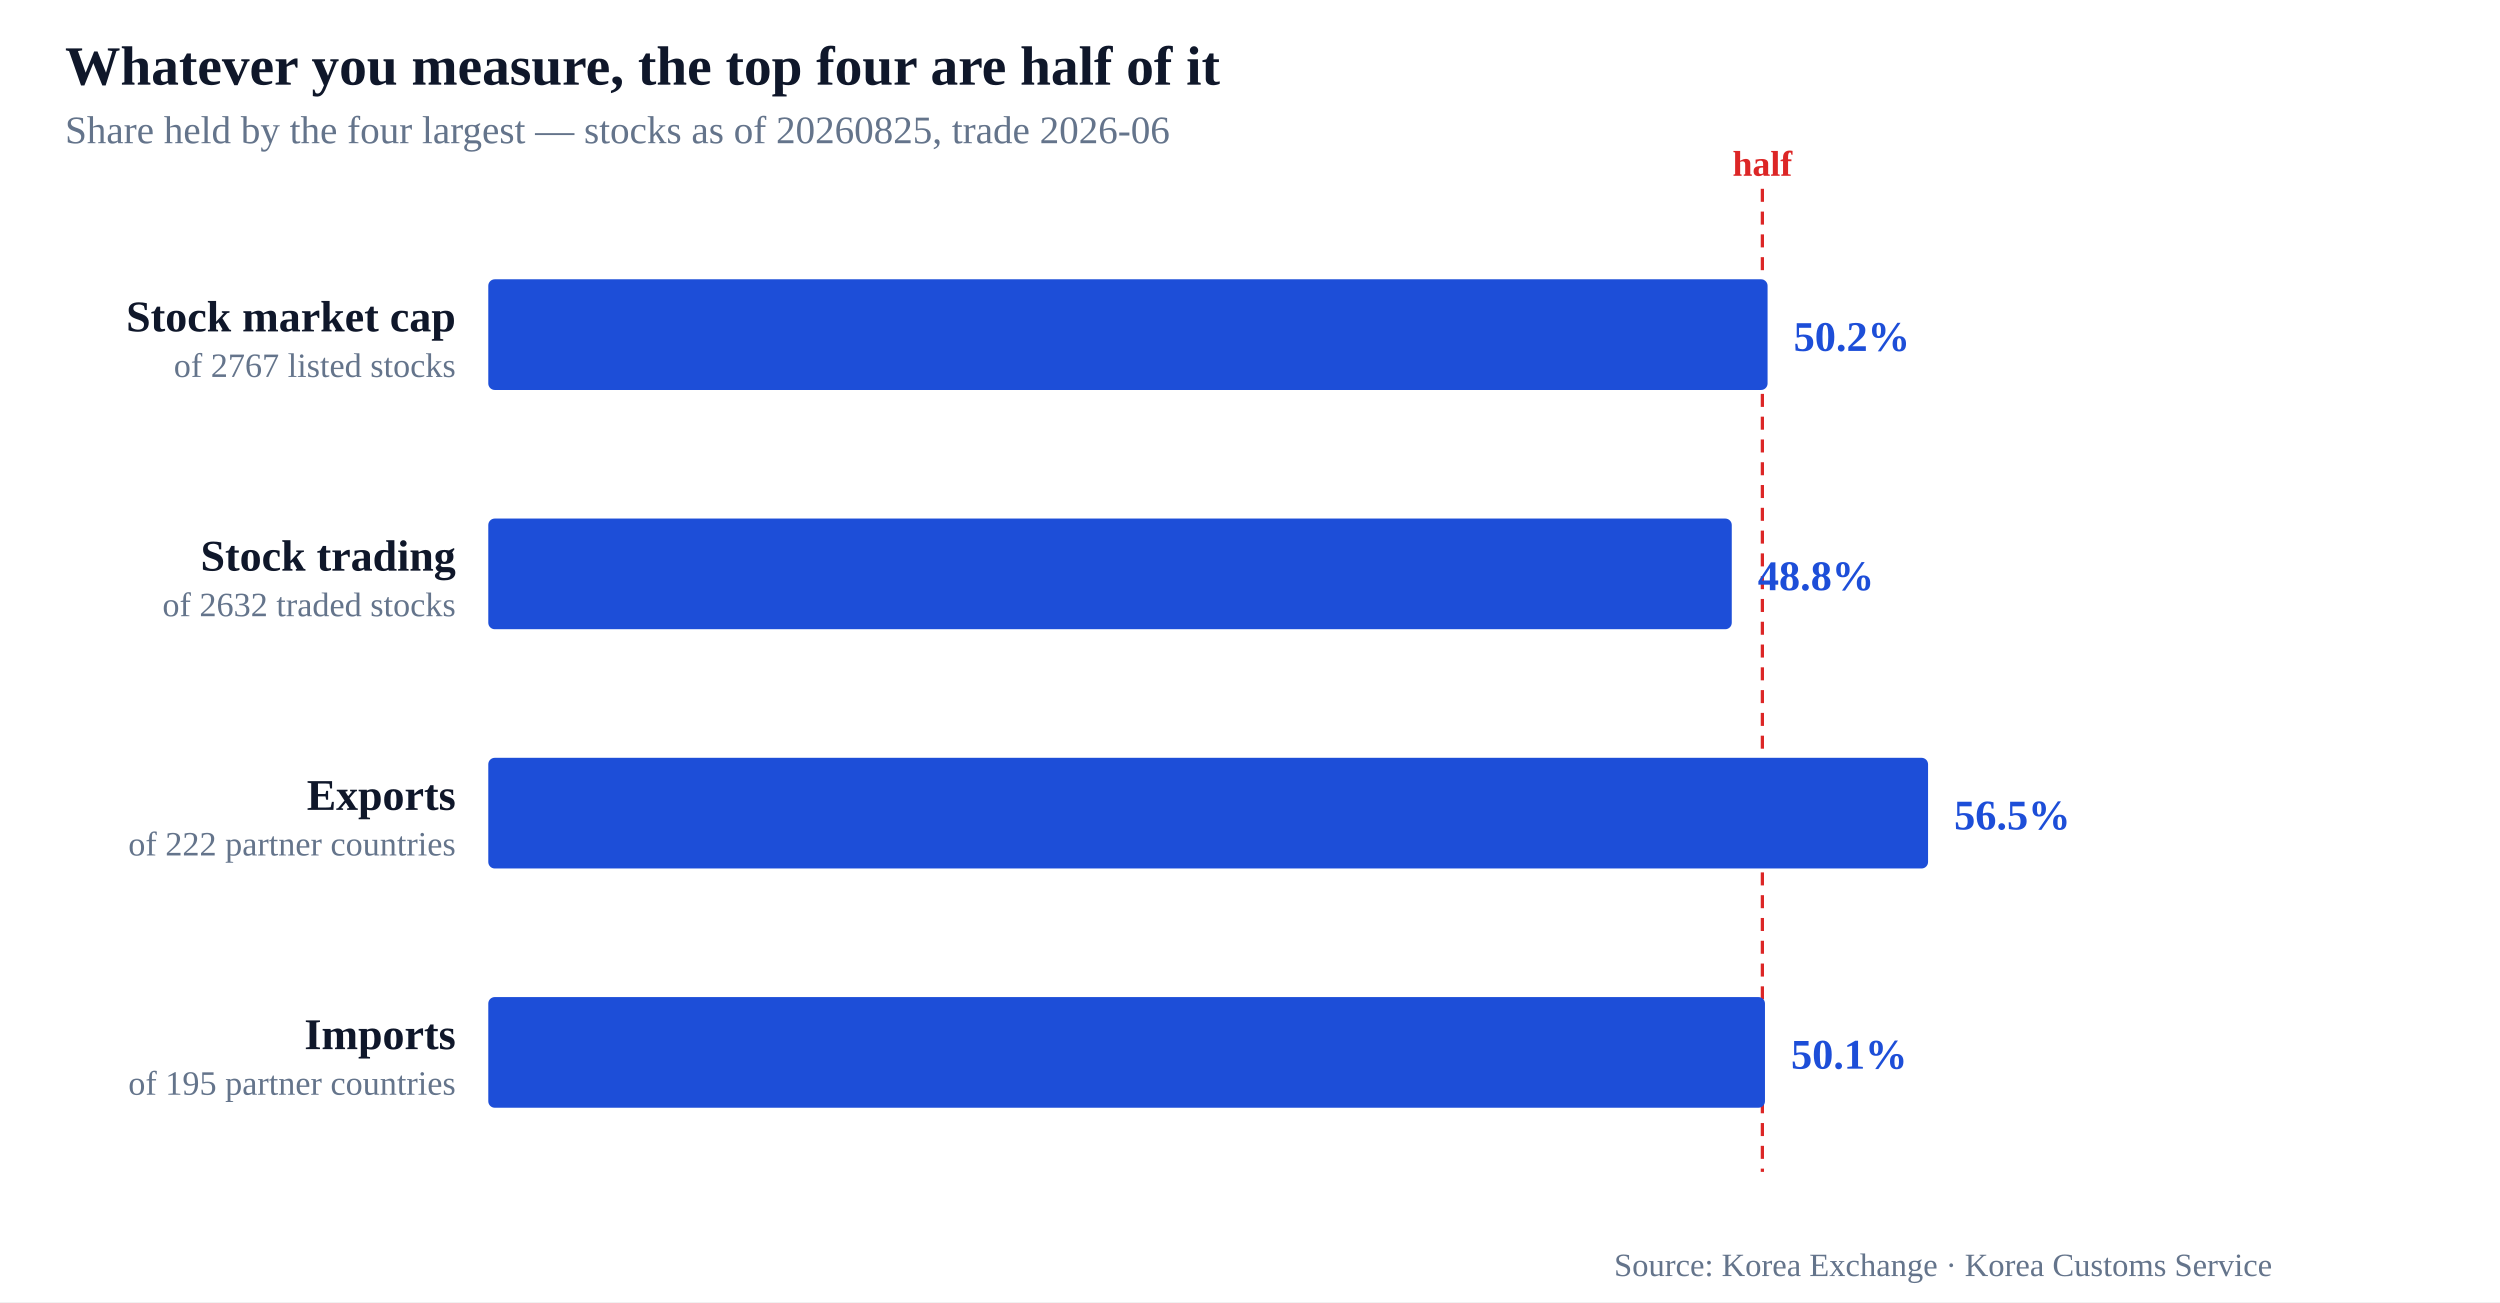
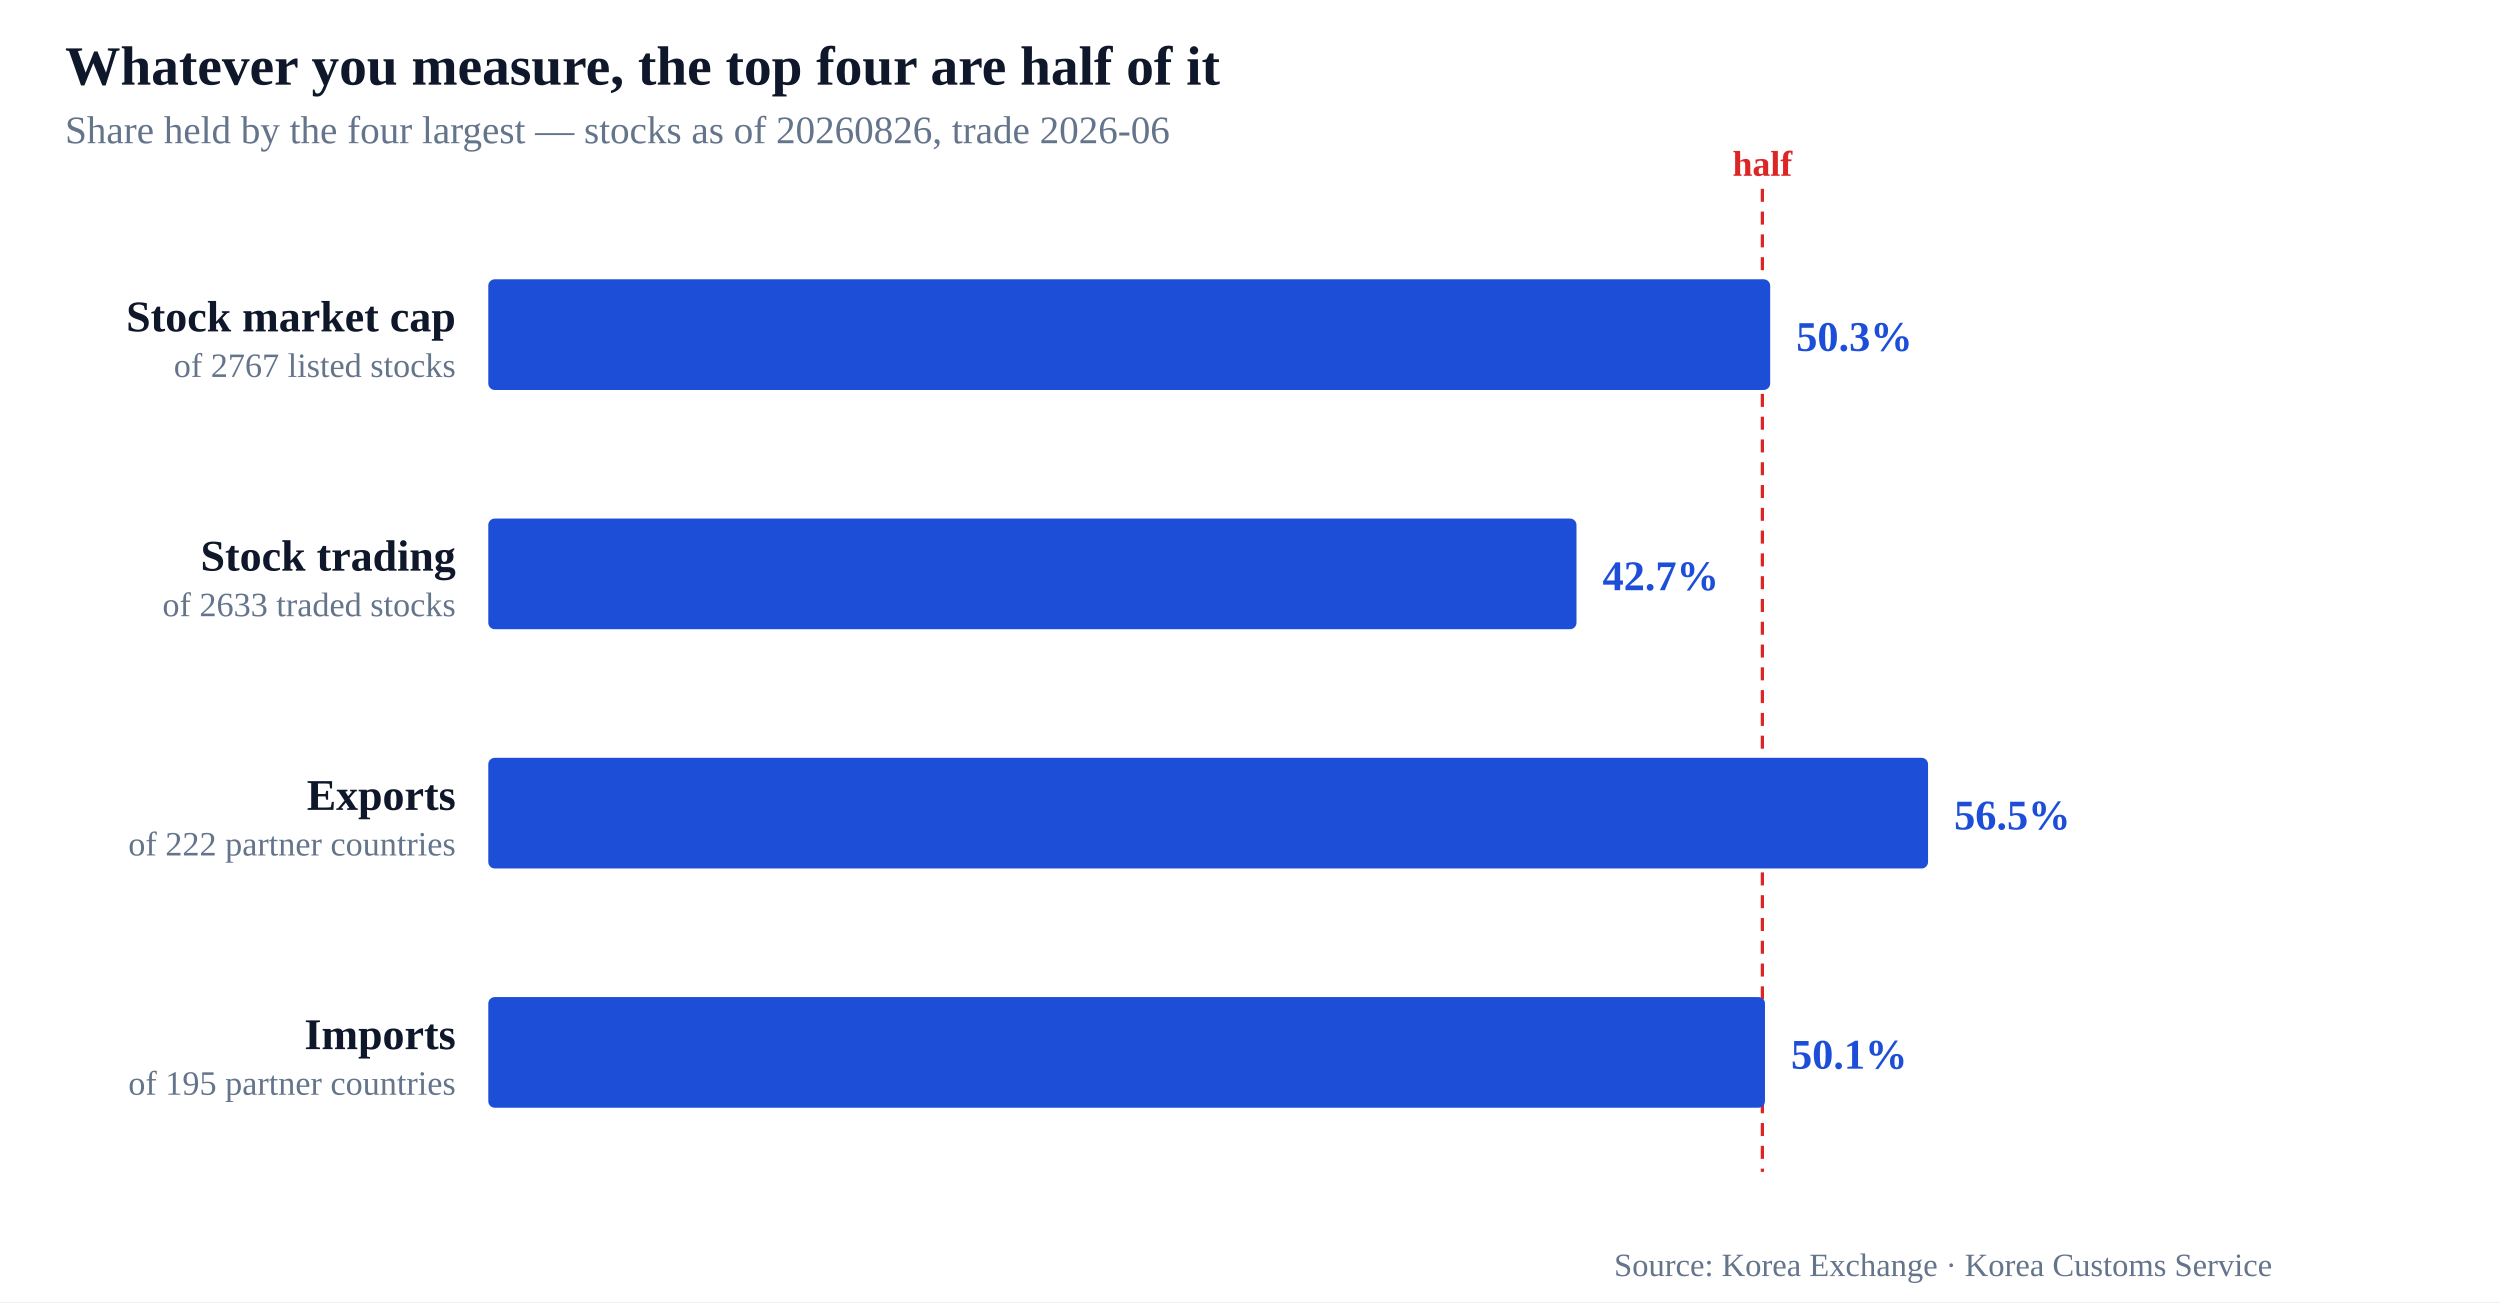
<svg xmlns="http://www.w3.org/2000/svg" viewBox="0 0 768 400" font-family="Georgia,'Times New Roman',serif" role="img" aria-label="The top four are about half of Korea's market cap, stock trading, exports and imports alike">
  <rect width="768" height="400" fill="#ffffff" />
  <text x="20" y="26" font-size="17" font-weight="700" fill="#0f172a">Whatever you measure, the top four are half of it</text>
-   <text x="20" y="44" font-size="12" fill="#64748b">Share held by the four largest — stocks as of 20260825, trade 2026-06</text>
+   <text x="20" y="44" font-size="12" fill="#64748b">Share held by the four largest — stocks as of 20260826, trade 2026-06</text>
  <line x1="541.4" y1="58" x2="541.4" y2="360" stroke="#dc2626" stroke-dasharray="4 3" />
  <text x="541.4" y="54" text-anchor="middle" font-size="11" font-weight="700" fill="#dc2626">half</text>
-   <rect x="150" y="85.8" width="393.0" height="34" fill="#1d4ed8" rx="2" />
+   <rect x="150" y="85.8" width="393.8" height="34" fill="#1d4ed8" rx="2" />
  <text x="140" y="101.8" text-anchor="end" font-size="13.5" font-weight="700" fill="#0f172a">Stock market cap</text>
  <text x="140" y="115.8" text-anchor="end" font-size="10.5" fill="#64748b">of 2767 listed stocks</text>
-   <text x="551.0" y="107.8" font-size="13" font-weight="700" fill="#1d4ed8">50.2%</text>
-   <rect x="150" y="159.3" width="382.0" height="34" fill="#1d4ed8" rx="2" />
+   <text x="551.8" y="107.8" font-size="13" font-weight="700" fill="#1d4ed8">50.3%</text>
+   <rect x="150" y="159.3" width="334.3" height="34" fill="#1d4ed8" rx="2" />
  <text x="140" y="175.3" text-anchor="end" font-size="13.5" font-weight="700" fill="#0f172a">Stock trading</text>
-   <text x="140" y="189.3" text-anchor="end" font-size="10.5" fill="#64748b">of 2632 traded stocks</text>
-   <text x="540.0" y="181.3" font-size="13" font-weight="700" fill="#1d4ed8">48.8%</text>
+   <text x="140" y="189.3" text-anchor="end" font-size="10.5" fill="#64748b">of 2633 traded stocks</text>
+   <text x="492.3" y="181.3" font-size="13" font-weight="700" fill="#1d4ed8">42.7%</text>
  <rect x="150" y="232.8" width="442.3" height="34" fill="#1d4ed8" rx="2" />
  <text x="140" y="248.8" text-anchor="end" font-size="13.5" font-weight="700" fill="#0f172a">Exports</text>
  <text x="140" y="262.8" text-anchor="end" font-size="10.5" fill="#64748b">of 222 partner countries</text>
  <text x="600.3" y="254.8" font-size="13" font-weight="700" fill="#1d4ed8">56.5%</text>
  <rect x="150" y="306.3" width="392.2" height="34" fill="#1d4ed8" rx="2" />
  <text x="140" y="322.3" text-anchor="end" font-size="13.5" font-weight="700" fill="#0f172a">Imports</text>
  <text x="140" y="336.3" text-anchor="end" font-size="10.5" fill="#64748b">of 195 partner countries</text>
  <text x="550.2" y="328.3" font-size="13" font-weight="700" fill="#1d4ed8">50.1%</text>
  <text x="698" y="392" text-anchor="end" font-size="10" fill="#64748b">Source: Korea Exchange · Korea Customs Service</text>
</svg>
